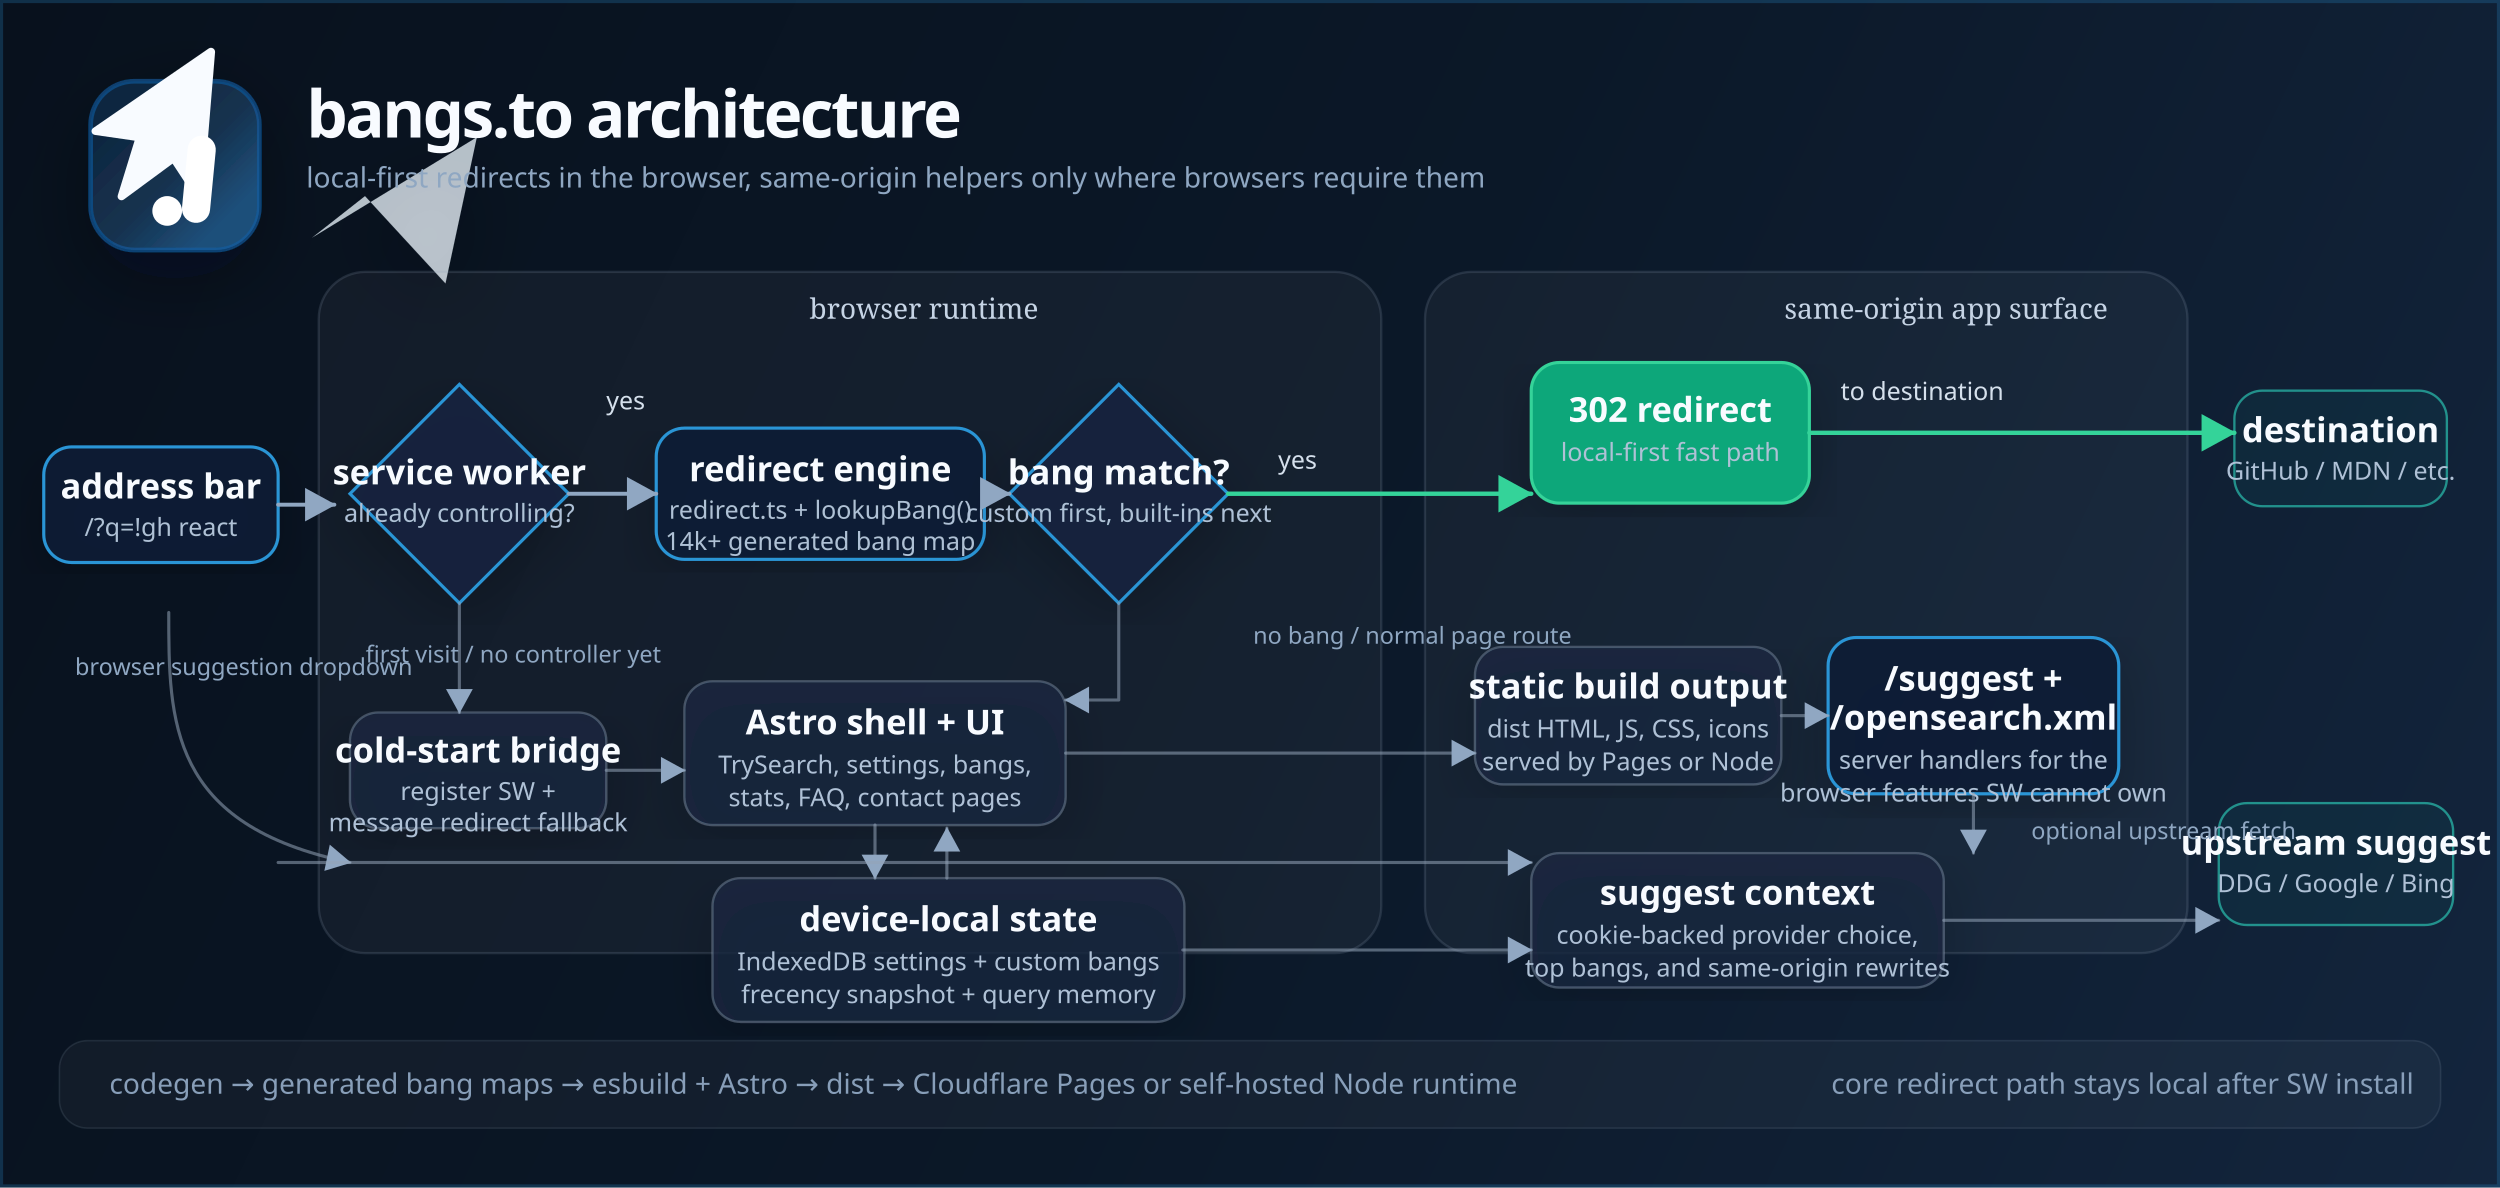
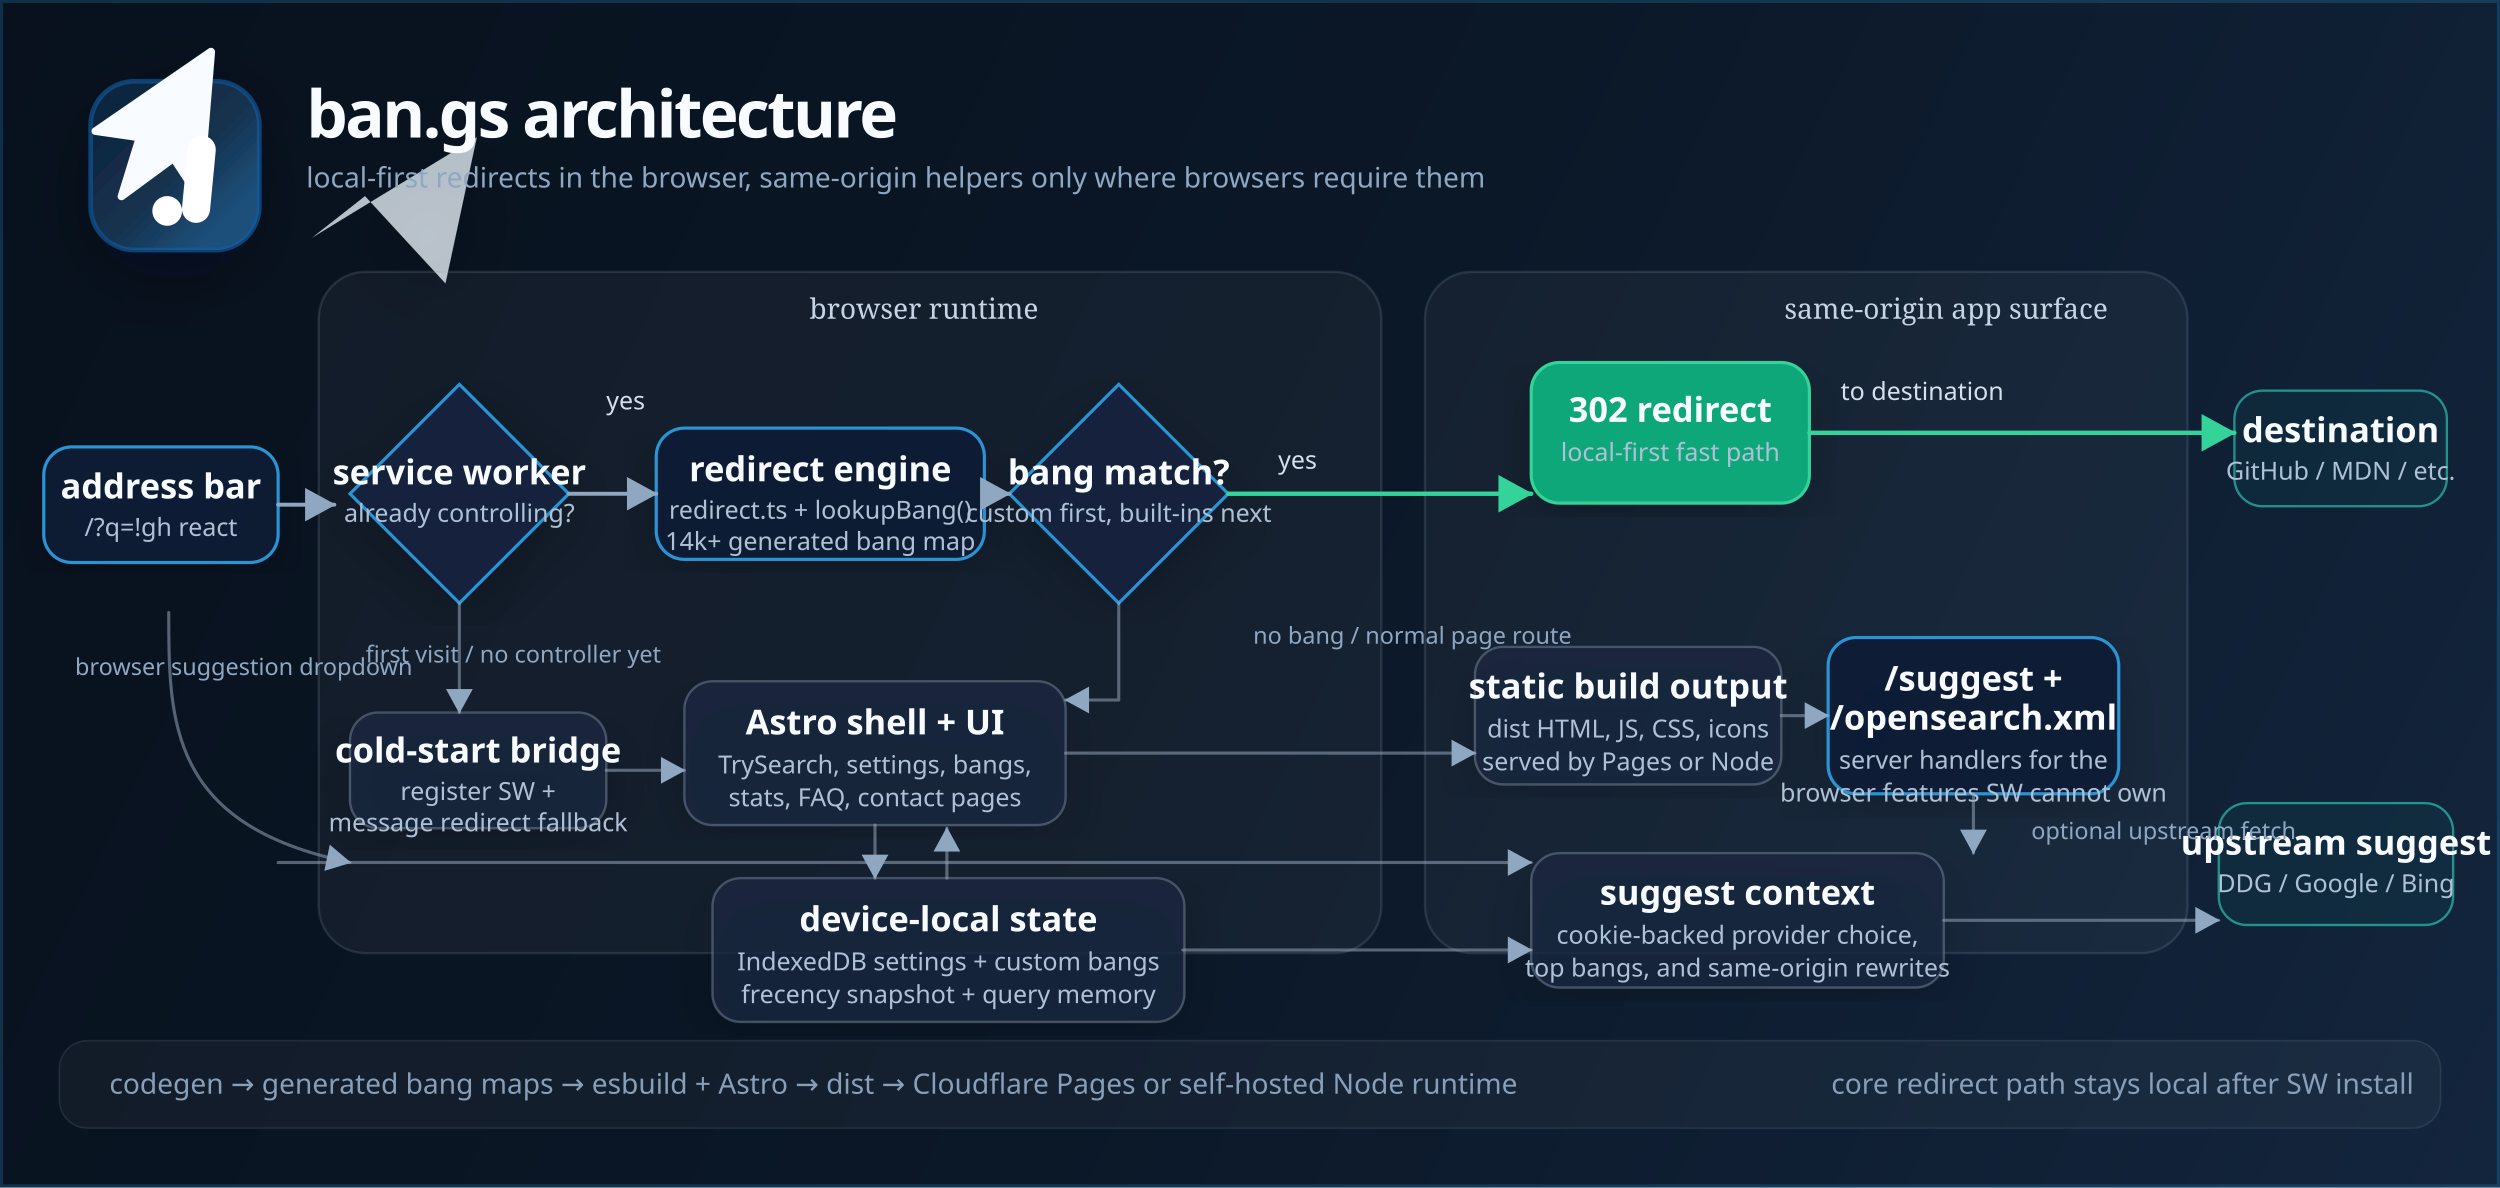
<svg xmlns="http://www.w3.org/2000/svg" width="1600" height="760" viewBox="0 0 1600 760" fill="none" role="img" aria-labelledby="title desc">
  <defs>
    <linearGradient id="bg" x1="0" y1="0" x2="1600" y2="760" gradientUnits="userSpaceOnUse">
      <stop offset="0" stop-color="#08111d" />
      <stop offset="0.52" stop-color="#0b1828" />
      <stop offset="1" stop-color="#13253d" />
    </linearGradient>
    <linearGradient id="logoBg" x1="78" y1="70" x2="146" y2="138" gradientUnits="userSpaceOnUse">
      <stop offset="0" stop-color="#0f2740" />
      <stop offset="0.56" stop-color="#16324f" />
      <stop offset="1" stop-color="#1d4f7a" />
    </linearGradient>
    <filter id="softShadow" x="-20%" y="-20%" width="140%" height="140%">
      <feDropShadow dx="0" dy="18" stdDeviation="24" flood-color="#020817" flood-opacity="0.34" />
    </filter>
    <filter id="cardShadow" x="-10%" y="-10%" width="120%" height="120%">
      <feDropShadow dx="0" dy="10" stdDeviation="18" flood-color="#020817" flood-opacity="0.22" />
    </filter>
    <marker id="arrow" viewBox="0 0 14 14" refX="11.5" refY="7" markerWidth="10" markerHeight="10" orient="auto-start-reverse">
      <path d="M1 1L12 7L1 13V1Z" fill="#90A7C2" />
    </marker>
    <marker id="arrowBright" viewBox="0 0 14 14" refX="11.5" refY="7" markerWidth="10" markerHeight="10" orient="auto-start-reverse">
      <path d="M1 1L12 7L1 13V1Z" fill="#34D399" />
    </marker>
    <style>
      .label { fill: #C6D4E5; font: 500 18px 'Georgia', serif; }
      .title { fill: #F8FBFF; font: 700 42px 'Outfit', 'Segoe UI', sans-serif; letter-spacing: -0.04em; }
      .subtitle { fill: #8FA7C2; font: 500 18px 'Work Sans', 'Segoe UI', sans-serif; }
      .zone { fill: rgba(255,255,255,0.04); stroke: rgba(148,163,184,0.18); stroke-width: 1.5; rx: 30; }
      .box { fill: rgba(17,32,53,0.92); stroke: #2B95D6; stroke-width: 2; rx: 18; }
      .boxMuted { fill: rgba(24,39,63,0.78); stroke: rgba(148,163,184,0.38); stroke-width: 1.5; rx: 18; }
      .boxSuccess { fill: #0FA77A; stroke: #34D399; stroke-width: 2; rx: 18; }
      .boxExternal { fill: rgba(14,116,110,0.12); stroke: rgba(45,212,191,0.62); stroke-width: 1.5; rx: 18; }
      .diamond { fill: rgba(19,36,60,0.98); stroke: #2B95D6; stroke-width: 2; }
      .diamondMuted { fill: rgba(24,39,63,0.88); stroke: rgba(148,163,184,0.38); stroke-width: 1.5; }
      .boxTitle { fill: #F8FBFF; font: 600 22px 'Outfit', 'Segoe UI', sans-serif; text-anchor: middle; }
      .boxBody { fill: #AFC1D6; font: 500 16px 'Work Sans', 'Segoe UI', sans-serif; text-anchor: middle; }
      .mini { fill: #8FA7C2; font: 600 15px 'Work Sans', 'Segoe UI', sans-serif; text-anchor: middle; }
      .path { fill: none; stroke: #90A7C2; stroke-width: 2.5; marker-end: url(#arrow); stroke-linecap: round; stroke-linejoin: round; }
      .pathBright { fill: none; stroke: #34D399; stroke-width: 2.8; marker-end: url(#arrowBright); stroke-linecap: round; stroke-linejoin: round; }
      .pathSoft { fill: none; stroke: rgba(148,163,184,0.55); stroke-width: 2; marker-end: url(#arrow); stroke-linecap: round; stroke-linejoin: round; }
      .flowLabel { fill: #D5E0EC; font: 500 16px 'Work Sans', 'Segoe UI', sans-serif; }
      .flowLabelMuted { fill: #8FA7C2; font: 500 15px 'Work Sans', 'Segoe UI', sans-serif; }
    </style>
  </defs>
  <rect width="1600" height="760" fill="url(#bg)" />
  <rect x="1" y="1" width="1598" height="758" stroke="rgba(43,149,214,0.24)" stroke-width="2" />
  <g filter="url(#softShadow)">
    <rect x="58" y="52" width="108" height="108" rx="28" fill="url(#logoBg)" stroke="#0E5FA8" stroke-opacity="0.58" stroke-width="3" />
    <path fill="#F8FBFF" d="M86.8 111.7c-4.6 3.3-2.9 10.6 2.8 11.5l67.1 9.7-28.3 91.9c-1.9 6.1 5 11 10.2 7.2l82-60.4 39.1 59.3c3.6 5.5 12.1 3.2 12.4-3.3l20.1-243.7c0.4-5.8-6.1-9.5-10.9-6.1L86.8 111.7Z" transform="scale(0.38) translate(70 104)" />
    <path fill="#EDF8FF" opacity="0.75" d="M233.6 125.5 285.1 181.4 305.2 87.8 199.6 152.2Z" />
    <rect x="121" y="86" width="18" height="56" rx="9" transform="rotate(5.5 121 86)" fill="#fff" />
    <circle cx="107" cy="135" r="9.5" fill="#fff" />
  </g>
-   <text x="196" y="88" class="title">bangs.to architecture</text>
+   <text x="196" y="88" class="title">ban.gs architecture</text>
  <text x="196" y="120" class="subtitle">local-first redirects in the browser, same-origin helpers only where browsers require them</text>
  <g filter="url(#cardShadow)">
    <rect x="28" y="286" width="150" height="74" class="box" />
    <text x="103" y="319" class="boxTitle" font-size="18">address bar</text>
    <text x="103" y="343" class="boxBody">/?q=!gh react</text>
  </g>
  <rect x="204" y="174" width="680" height="436" class="zone" />
  <text x="518" y="204" class="label">browser runtime</text>
  <rect x="912" y="174" width="488" height="436" class="zone" />
  <text x="1142" y="204" class="label">same-origin app surface</text>
  <rect x="1430" y="250" width="136" height="74" class="boxExternal" />
  <text x="1498" y="283" class="boxTitle" font-size="18">destination</text>
  <text x="1498" y="307" class="boxBody">GitHub / MDN / etc.</text>
  <rect x="1420" y="514" width="150" height="78" class="boxExternal" />
  <text x="1495" y="547" class="boxTitle" font-size="18">upstream suggest</text>
  <text x="1495" y="571" class="boxBody">DDG / Google / Bing</text>
  <g filter="url(#cardShadow)">
    <polygon points="294,246 364,316 294,386 224,316" class="diamond" />
    <text x="294" y="310" class="boxTitle" font-size="19">service worker</text>
    <text x="294" y="334" class="boxBody">already controlling?</text>
  </g>
  <g filter="url(#cardShadow)">
    <rect x="420" y="274" width="210" height="84" class="box" />
    <text x="525" y="308" class="boxTitle" font-size="20">redirect engine</text>
    <text x="525" y="332" class="boxBody">redirect.ts + lookupBang()</text>
    <text x="525" y="352" class="boxBody">14k+ generated bang map</text>
  </g>
  <g filter="url(#cardShadow)">
    <polygon points="716,246 786,316 716,386 646,316" class="diamond" />
    <text x="716" y="310" class="boxTitle" font-size="19">bang match?</text>
    <text x="716" y="334" class="boxBody">custom first, built-ins next</text>
  </g>
  <g filter="url(#cardShadow)">
    <rect x="980" y="232" width="178" height="90" class="boxSuccess" />
    <text x="1069" y="270" class="boxTitle" font-size="21">302 redirect</text>
    <text x="1069" y="295" class="boxBody" fill="#F0FFFA">local-first fast path</text>
  </g>
  <g filter="url(#cardShadow)">
    <rect x="438" y="436" width="244" height="92" class="boxMuted" />
    <text x="560" y="470" class="boxTitle" font-size="20">Astro shell + UI</text>
    <text x="560" y="495" class="boxBody">TrySearch, settings, bangs,</text>
    <text x="560" y="516" class="boxBody">stats, FAQ, contact pages</text>
  </g>
  <g filter="url(#cardShadow)">
    <rect x="224" y="456" width="164" height="74" class="boxMuted" />
    <text x="306" y="488" class="boxTitle" font-size="18">cold-start bridge</text>
    <text x="306" y="512" class="boxBody">register SW +</text>
    <text x="306" y="532" class="boxBody">message redirect fallback</text>
  </g>
  <g filter="url(#cardShadow)">
    <rect x="944" y="414" width="196" height="88" class="boxMuted" />
    <text x="1042" y="447" class="boxTitle" font-size="20">static build output</text>
    <text x="1042" y="472" class="boxBody">dist HTML, JS, CSS, icons</text>
    <text x="1042" y="493" class="boxBody">served by Pages or Node</text>
  </g>
  <g filter="url(#cardShadow)">
    <rect x="1170" y="408" width="186" height="100" class="box" />
    <text x="1263" y="442" class="boxTitle" font-size="20">/suggest +</text>
    <text x="1263" y="467" class="boxTitle" font-size="20">/opensearch.xml</text>
    <text x="1263" y="492" class="boxBody">server handlers for the</text>
    <text x="1263" y="513" class="boxBody">browser features SW cannot own</text>
  </g>
  <g filter="url(#cardShadow)">
    <rect x="456" y="562" width="302" height="92" class="boxMuted" />
    <text x="607" y="596" class="boxTitle" font-size="20">device-local state</text>
    <text x="607" y="621" class="boxBody">IndexedDB settings + custom bangs</text>
    <text x="607" y="642" class="boxBody">frecency snapshot + query memory</text>
  </g>
  <g filter="url(#cardShadow)">
    <rect x="980" y="546" width="264" height="86" class="boxMuted" />
    <text x="1112" y="579" class="boxTitle" font-size="19">suggest context</text>
    <text x="1112" y="604" class="boxBody">cookie-backed provider choice,</text>
    <text x="1112" y="625" class="boxBody">top bangs, and same-origin rewrites</text>
  </g>
  <path d="M178 323H214" class="path" />
  <path d="M364 316H420" class="path" />
  <path d="M630 316H646" class="path" />
  <path d="M786 316H980" class="pathBright" />
  <path d="M1158 277H1430" class="pathBright" />
  <path d="M294 386V434H294V456" class="pathSoft" />
  <path d="M388 493H438" class="pathSoft" />
  <path d="M682 482H944" class="pathSoft" />
  <path d="M1140 458H1170" class="pathSoft" />
  <path d="M1263 508V546" class="pathSoft" />
  <path d="M716 386V448H682" class="pathSoft" />
  <path d="M560 528V562" class="pathSoft" />
  <path d="M606 562V530" class="pathSoft" />
  <path d="M757 608H980" class="pathSoft" />
  <path d="M1244 589H1420" class="pathSoft" />
  <text x="388" y="262" class="flowLabel">yes</text>
  <text x="818" y="300" class="flowLabel" fill="#8DF0C7">yes</text>
  <text x="802" y="412" class="flowLabelMuted">no bang / normal page route</text>
  <text x="234" y="424" class="flowLabelMuted">first visit / no controller yet</text>
  <text x="1178" y="256" class="flowLabel" fill="#8DF0C7">to destination</text>
  <text x="1300" y="537" class="flowLabelMuted">optional upstream fetch</text>
  <path d="M108 392C108 462 108 528 224 552" class="pathSoft" />
  <text x="48" y="432" class="flowLabelMuted">browser suggestion dropdown</text>
  <path d="M178 552H980" class="pathSoft" />
  <g opacity="0.94">
    <rect x="38" y="666" width="1524" height="56" rx="18" fill="rgba(255,255,255,0.04)" stroke="rgba(148,163,184,0.16)" />
    <text x="70" y="700" class="subtitle" font-size="16">codegen → generated bang maps → esbuild + Astro → dist → Cloudflare Pages or self-hosted Node runtime</text>
    <text x="1172" y="700" class="subtitle" font-size="16">core redirect path stays local after SW install</text>
  </g>
</svg>
